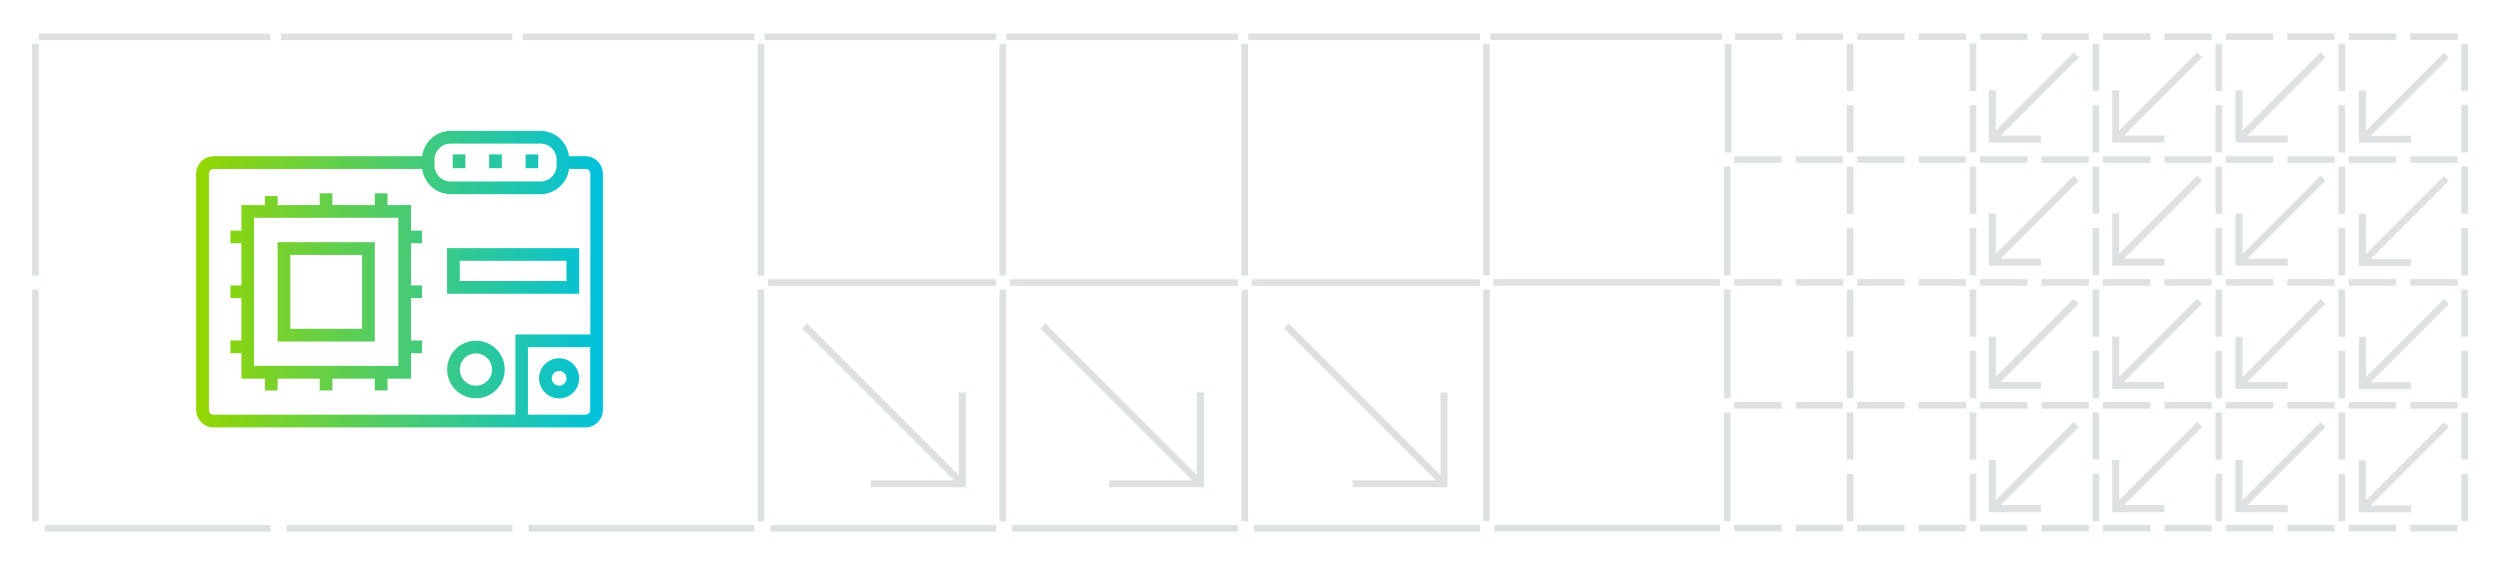
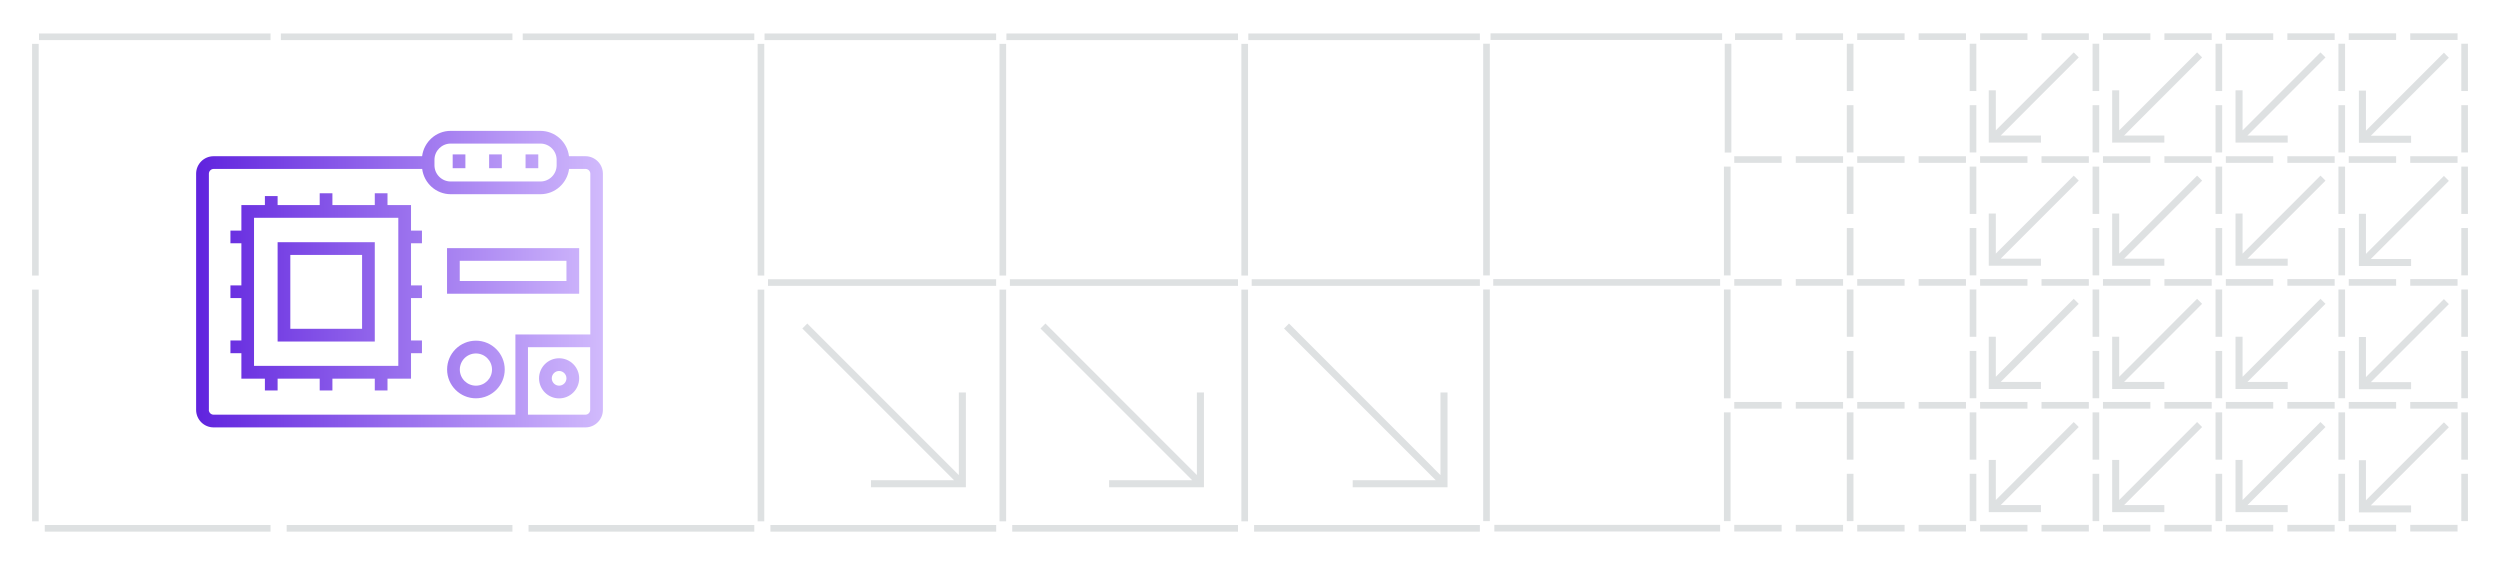
<svg xmlns="http://www.w3.org/2000/svg" id="Layer_1" data-name="Layer 1" width="354" height="80" viewBox="0 0 354 80">
  <defs>
    <style>
      .cls-1, .cls-2 {
        fill: #7d868c;
      }

      .cls-3 {
        fill: url(#New_Gradient_Swatch_7);
      }

      .cls-4, .cls-2 {
        opacity: .25;
      }
    </style>
    <linearGradient id="New_Gradient_Swatch_7" data-name="New Gradient Swatch 7" x1="268.62" y1="39.52" x2="326.22" y2="39.52" gradientTransform="translate(-240.85)" gradientUnits="userSpaceOnUse">
-       <stop offset="0" stop-color="#95d600" />
-       <stop offset="1" stop-color="#00c1de" />
+       <stop offset="0" stop-color="#6023DE" />
+       <stop offset="1" stop-color="#D1BAFC" />
    </linearGradient>
  </defs>
  <g class="cls-4">
    <rect class="cls-1" x="348.52" y="6.19" width=".94" height="6.7" />
    <rect class="cls-1" x="341.29" y="4.72" width="6.7" height=".94" />
    <rect class="cls-1" x="332.58" y="4.72" width="6.71" height=".94" />
    <rect class="cls-1" x="331.12" y="6.19" width=".94" height="6.7" />
    <rect class="cls-1" x="323.89" y="4.72" width="6.7" height=".94" />
    <rect class="cls-1" x="313.72" y="6.19" width=".94" height="6.7" />
    <rect class="cls-1" x="306.48" y="4.72" width="6.7" height=".94" />
    <rect class="cls-1" x="315.18" y="4.72" width="6.71" height=".94" />
    <rect class="cls-1" x="296.31" y="6.19" width=".94" height="6.7" />
    <rect class="cls-1" x="289.08" y="4.72" width="6.7" height=".94" />
    <rect class="cls-1" x="297.78" y="4.72" width="6.71" height=".94" />
    <rect class="cls-1" x="280.38" y="4.72" width="6.71" height=".94" />
    <rect class="cls-1" x="278.91" y="6.19" width=".94" height="6.7" />
    <rect class="cls-1" x="271.68" y="4.72" width="6.7" height=".94" />
    <rect class="cls-1" x="261.51" y="6.19" width=".94" height="6.7" />
    <rect class="cls-1" x="262.98" y="4.72" width="6.71" height=".94" />
    <rect class="cls-1" x="254.28" y="4.72" width="6.7" height=".94" />
    <rect class="cls-1" x="245.68" y="4.72" width="6.71" height=".94" />
    <rect class="cls-1" x="244.22" y="6.19" width=".94" height="15.41" />
    <rect class="cls-1" x="211.06" y="4.72" width="32.79" height=".94" />
    <rect class="cls-1" x="348.52" y="23.59" width=".94" height="6.7" />
    <rect class="cls-1" x="341.29" y="22.12" width="6.7" height=".94" />
    <rect class="cls-1" x="348.52" y="14.89" width=".94" height="6.7" />
    <rect class="cls-1" x="323.89" y="22.12" width="6.7" height=".94" />
    <rect class="cls-1" x="331.12" y="23.59" width=".94" height="6.7" />
    <rect class="cls-1" x="331.12" y="14.89" width=".94" height="6.7" />
    <rect class="cls-1" x="332.58" y="22.12" width="6.71" height=".94" />
    <rect class="cls-1" x="306.48" y="22.12" width="6.7" height=".94" />
    <rect class="cls-1" x="313.72" y="23.59" width=".94" height="6.7" />
    <rect class="cls-1" x="313.72" y="14.89" width=".94" height="6.7" />
    <rect class="cls-1" x="315.18" y="22.12" width="6.71" height=".94" />
    <rect class="cls-1" x="297.78" y="22.12" width="6.71" height=".94" />
    <rect class="cls-1" x="296.31" y="23.59" width=".94" height="6.7" />
    <rect class="cls-1" x="289.08" y="22.12" width="6.7" height=".94" />
    <rect class="cls-1" x="296.31" y="14.89" width=".94" height="6.7" />
    <rect class="cls-1" x="278.91" y="14.89" width=".94" height="6.7" />
    <rect class="cls-1" x="280.38" y="22.12" width="6.71" height=".94" />
    <rect class="cls-1" x="271.68" y="22.12" width="6.7" height=".94" />
    <rect class="cls-1" x="278.91" y="23.59" width=".94" height="6.7" />
    <rect class="cls-1" x="261.51" y="14.89" width=".94" height="6.7" />
    <rect class="cls-1" x="261.51" y="23.59" width=".94" height="6.7" />
    <rect class="cls-1" x="254.28" y="22.12" width="6.7" height=".94" />
    <rect class="cls-1" x="262.98" y="22.12" width="6.71" height=".94" />
    <rect class="cls-1" x="244.11" y="23.59" width=".94" height="15.41" />
    <rect class="cls-1" x="245.57" y="22.12" width="6.71" height=".94" />
    <rect class="cls-1" x="348.52" y="32.29" width=".94" height="6.7" />
    <rect class="cls-1" x="348.52" y="40.99" width=".94" height="6.7" />
    <rect class="cls-1" x="341.29" y="39.52" width="6.7" height=".94" />
    <rect class="cls-1" x="331.12" y="32.29" width=".94" height="6.7" />
    <rect class="cls-1" x="331.12" y="40.99" width=".94" height="6.7" />
    <rect class="cls-1" x="323.89" y="39.52" width="6.7" height=".94" />
    <rect class="cls-1" x="332.58" y="39.52" width="6.71" height=".94" />
    <rect class="cls-1" x="313.72" y="32.29" width=".94" height="6.7" />
    <rect class="cls-1" x="306.48" y="39.52" width="6.7" height=".94" />
    <rect class="cls-1" x="315.18" y="39.52" width="6.71" height=".94" />
    <rect class="cls-1" x="313.72" y="40.99" width=".94" height="6.7" />
    <rect class="cls-1" x="296.31" y="40.99" width=".94" height="6.7" />
    <rect class="cls-1" x="296.31" y="32.29" width=".94" height="6.7" />
    <rect class="cls-1" x="297.78" y="39.52" width="6.71" height=".94" />
    <rect class="cls-1" x="289.08" y="39.52" width="6.7" height=".94" />
    <rect class="cls-1" x="271.68" y="39.52" width="6.7" height=".94" />
    <rect class="cls-1" x="278.91" y="32.29" width=".94" height="6.7" />
    <rect class="cls-1" x="280.38" y="39.52" width="6.71" height=".94" />
    <rect class="cls-1" x="278.91" y="40.99" width=".94" height="6.7" />
    <rect class="cls-1" x="261.51" y="40.99" width=".94" height="6.7" />
    <rect class="cls-1" x="261.51" y="32.29" width=".94" height="6.7" />
    <rect class="cls-1" x="262.98" y="39.52" width="6.71" height=".94" />
    <rect class="cls-1" x="254.28" y="39.52" width="6.7" height=".94" />
    <rect class="cls-1" x="210.02" y="6.19" width=".94" height="32.81" />
    <rect class="cls-1" x="210.02" y="40.99" width=".94" height="32.8" />
    <rect class="cls-1" x="245.57" y="39.52" width="6.71" height=".94" />
    <rect class="cls-1" x="341.29" y="56.92" width="6.7" height=".94" />
    <rect class="cls-1" x="348.52" y="49.69" width=".94" height="6.7" />
    <rect class="cls-1" x="348.52" y="58.39" width=".94" height="6.7" />
    <rect class="cls-1" x="331.12" y="49.69" width=".94" height="6.7" />
    <rect class="cls-1" x="332.58" y="56.92" width="6.71" height=".94" />
    <rect class="cls-1" x="323.89" y="56.92" width="6.7" height=".94" />
    <rect class="cls-1" x="331.12" y="58.39" width=".94" height="6.7" />
    <rect class="cls-1" x="313.72" y="58.39" width=".94" height="6.7" />
    <rect class="cls-1" x="313.72" y="49.69" width=".94" height="6.7" />
    <rect class="cls-1" x="306.48" y="56.92" width="6.7" height=".94" />
    <rect class="cls-1" x="315.18" y="56.92" width="6.71" height=".94" />
    <rect class="cls-1" x="296.31" y="49.69" width=".94" height="6.7" />
    <rect class="cls-1" x="296.31" y="58.39" width=".94" height="6.7" />
    <rect class="cls-1" x="289.08" y="56.92" width="6.7" height=".94" />
    <rect class="cls-1" x="297.78" y="56.92" width="6.71" height=".94" />
    <rect class="cls-1" x="271.68" y="56.92" width="6.7" height=".94" />
    <rect class="cls-1" x="280.38" y="56.92" width="6.71" height=".94" />
    <rect class="cls-1" x="278.91" y="49.69" width=".94" height="6.7" />
    <rect class="cls-1" x="278.91" y="58.39" width=".94" height="6.7" />
    <rect class="cls-1" x="254.28" y="56.92" width="6.7" height=".94" />
    <rect class="cls-1" x="261.51" y="49.69" width=".94" height="6.7" />
    <rect class="cls-1" x="261.51" y="58.39" width=".94" height="6.7" />
    <rect class="cls-1" x="262.98" y="56.92" width="6.71" height=".94" />
    <rect class="cls-1" x="245.57" y="56.92" width="6.71" height=".94" />
    <rect class="cls-1" x="244.11" y="58.39" width=".94" height="15.4" />
    <rect class="cls-1" x="244.11" y="40.99" width=".94" height="15.41" />
    <rect class="cls-1" x="341.29" y="74.32" width="6.7" height=".94" />
    <rect class="cls-1" x="348.52" y="67.09" width=".94" height="6.7" />
    <rect class="cls-1" x="332.58" y="74.32" width="6.71" height=".94" />
    <rect class="cls-1" x="323.89" y="74.32" width="6.7" height=".94" />
    <rect class="cls-1" x="331.12" y="67.09" width=".94" height="6.7" />
    <rect class="cls-1" x="315.18" y="74.32" width="6.71" height=".94" />
    <rect class="cls-1" x="306.48" y="74.32" width="6.7" height=".94" />
    <rect class="cls-1" x="313.72" y="67.09" width=".94" height="6.7" />
    <rect class="cls-1" x="297.78" y="74.32" width="6.71" height=".94" />
    <rect class="cls-1" x="296.31" y="67.09" width=".94" height="6.7" />
    <rect class="cls-1" x="289.08" y="74.32" width="6.7" height=".94" />
    <rect class="cls-1" x="278.91" y="67.09" width=".94" height="6.7" />
    <rect class="cls-1" x="271.68" y="74.32" width="6.7" height=".94" />
    <rect class="cls-1" x="280.38" y="74.32" width="6.71" height=".94" />
    <rect class="cls-1" x="261.51" y="67.09" width=".94" height="6.7" />
    <rect class="cls-1" x="254.28" y="74.32" width="6.7" height=".94" />
    <rect class="cls-1" x="262.98" y="74.32" width="6.71" height=".94" />
    <rect class="cls-1" x="245.57" y="74.32" width="6.71" height=".94" />
    <polygon class="cls-1" points="218.15 39.52 243.57 39.52 243.57 40.46 218.15 40.46 211.6 40.46 211.44 40.46 211.44 39.52 211.6 39.52 218.15 39.52" />
    <rect class="cls-1" x="211.6" y="74.32" width="31.97" height=".94" />
    <rect class="cls-1" x="176.76" y="4.74" width="32.79" height=".94" />
    <rect class="cls-1" x="175.78" y="41.01" width=".94" height="32.81" />
    <rect class="cls-1" x="175.78" y="6.21" width=".94" height="32.81" />
    <polygon class="cls-1" points="183.95 39.54 209.55 39.54 209.55 40.48 183.95 40.48 177.58 40.48 177.24 40.48 177.24 39.54 177.58 39.54 183.95 39.54" />
    <rect class="cls-1" x="177.58" y="74.34" width="31.97" height=".94" />
    <rect class="cls-1" x="142.51" y="4.74" width="32.79" height=".94" />
    <rect class="cls-1" x="141.53" y="41.01" width=".94" height="32.81" />
    <rect class="cls-1" x="141.53" y="6.21" width=".94" height="32.81" />
    <polygon class="cls-1" points="149.7 39.54 175.3 39.54 175.3 40.48 149.7 40.48 143.33 40.48 143 40.48 143 39.54 143.33 39.54 149.7 39.54" />
    <rect class="cls-1" x="143.33" y="74.34" width="31.97" height=".94" />
    <rect class="cls-1" x="108.26" y="4.74" width="32.79" height=".94" />
    <rect class="cls-1" x="107.28" y="6.21" width=".94" height="32.81" />
    <rect class="cls-1" x="107.28" y="41.01" width=".94" height="32.81" />
    <polygon class="cls-1" points="115.45 39.54 141.05 39.54 141.05 40.48 115.45 40.48 109.09 40.48 108.75 40.48 108.75 39.54 109.09 39.54 115.45 39.54" />
    <rect class="cls-1" x="109.09" y="74.34" width="31.97" height=".94" />
    <rect class="cls-1" x="74.02" y="4.74" width="32.79" height=".94" />
    <rect class="cls-1" x="74.84" y="74.34" width="31.97" height=".94" />
    <rect class="cls-1" x="39.77" y="4.74" width="32.79" height=".94" />
    <rect class="cls-1" x="40.59" y="74.34" width="31.97" height=".94" />
    <rect class="cls-1" x="5.52" y="4.74" width="32.79" height=".94" />
    <rect class="cls-1" x="4.54" y="41.01" width=".94" height="32.81" />
    <rect class="cls-1" x="4.54" y="6.21" width=".94" height="32.81" />
    <rect class="cls-1" x="6.34" y="74.34" width="31.97" height=".94" />
  </g>
  <path class="cls-3" d="m82.9,22.12h-2.33c-.25-2.02-1.96-3.59-4.05-3.59h-12.7c-2.09,0-3.79,1.57-4.05,3.59h-29.52c-1.37,0-2.48,1.11-2.48,2.48v33.44c0,1.37,1.11,2.48,2.48,2.48h52.64c1.37,0,2.48-1.11,2.48-2.48V24.6c0-1.37-1.11-2.48-2.48-2.48Zm-21.38.51c0-1.27,1.03-2.3,2.3-2.3h12.7c1.27,0,2.3,1.03,2.3,2.3v.77c0,1.27-1.03,2.3-2.3,2.3h-12.7c-1.27,0-2.3-1.03-2.3-2.3v-.77Zm-31.94,35.41V24.6c0-.37.3-.68.68-.68h29.52c.26,2.01,1.96,3.58,4.05,3.58h12.7c2.08,0,3.79-1.57,4.05-3.58h2.33c.37,0,.68.3.68.68v22.76h-10.61v11.36H30.25c-.37,0-.68-.3-.68-.68Zm53.32.68h-8.14v-9.56h8.81v8.88c0,.37-.3.68-.68.68Zm-15.51-10.48c-2.25,0-4.08,1.83-4.08,4.08s1.83,4.08,4.08,4.08,4.08-1.83,4.08-4.08-1.83-4.08-4.08-4.08Zm0,6.37c-1.26,0-2.28-1.02-2.28-2.28s1.02-2.28,2.28-2.28,2.28,1.02,2.28,2.28-1.02,2.28-2.28,2.28Zm11.78-3.88c-1.57,0-2.84,1.27-2.84,2.84s1.27,2.84,2.84,2.84,2.84-1.27,2.84-2.84-1.27-2.84-2.84-2.84Zm0,3.88c-.57,0-1.04-.47-1.04-1.04s.47-1.04,1.04-1.04,1.04.47,1.04,1.04-.47,1.04-1.04,1.04Zm-20.97-25.57h-3.33v-1.67h-1.8v1.67h-6v-1.67h-1.8v1.67h-5.96v-1.28h-1.8v1.28h-3.33v3.61h-1.55v1.8h1.55v5.96h-1.55v1.8h1.55v6h-1.55v1.8h1.55v3.61h3.33v1.67h1.8v-1.67h5.96v1.67h1.8v-1.67h6v1.67h1.8v-1.67h3.33v-3.61h1.55v-1.8h-1.55v-6h1.55v-1.8h-1.55v-5.96h1.55v-1.8h-1.55v-3.61Zm-1.8,22.77h-20.43v-20.97h20.43v20.97Zm-3.33-17.51h-13.76v14.06h13.76v-14.06Zm-1.8,12.26h-10.16v-10.46h10.16v10.46Zm30.74-11.42h-18.71s0,6.45,0,6.45h18.71s0-6.45,0-6.45Zm-1.8,4.65h-15.11v-2.86h15.11v2.86Zm-14.31-15.97h-1.8v-1.96h1.8v1.96Zm5.16,0h-1.8v-1.96h1.8v1.96Zm5.16,0h-1.8s0-1.96,0-1.96h1.8s0,1.96,0,1.96Z" />
  <g class="cls-4">
    <polygon class="cls-1" points="294 60.11 293.64 59.76 282.61 70.8 282.61 65.13 281.61 65.13 281.61 72.52 289 72.52 289 71.52 283.3 71.52 294.35 60.47 294 60.11" />
    <polygon class="cls-1" points="311.11 59.76 300.08 70.8 300.08 65.13 299.08 65.13 299.08 72.52 306.47 72.52 306.47 71.52 300.77 71.52 311.82 60.47 311.11 59.76" />
    <line class="cls-1" x1="328.94" y1="60.11" x2="328.94" y2="60.11" />
    <polygon class="cls-1" points="328.94 60.11 328.58 59.76 317.55 70.8 317.55 65.13 316.55 65.13 316.55 72.52 323.94 72.52 323.94 71.52 318.24 71.52 329.29 60.47 328.94 60.11" />
    <polygon class="cls-1" points="346.06 59.8 335.02 70.84 335.02 65.16 334.02 65.16 334.02 72.56 341.41 72.56 341.41 71.56 335.71 71.56 346.76 60.5 346.06 59.8" />
    <polygon class="cls-1" points="282.61 53.35 282.61 47.68 281.61 47.68 281.61 55.08 289 55.08 289 54.08 283.3 54.08 294.35 43.02 293.64 42.31 282.61 53.35" />
    <polygon class="cls-1" points="300.08 53.35 300.08 47.68 299.08 47.68 299.08 55.08 306.47 55.08 306.47 54.08 300.77 54.08 311.82 43.02 311.11 42.31 300.08 53.35" />
    <line class="cls-1" x1="328.94" y1="42.67" x2="328.94" y2="42.67" />
    <polygon class="cls-1" points="328.58 42.31 317.55 53.35 317.55 47.68 316.55 47.68 316.55 55.08 323.94 55.08 323.94 54.08 318.24 54.08 329.29 43.02 328.94 42.67 328.58 42.31" />
    <line class="cls-1" x1="346.41" y1="42.71" x2="346.41" y2="42.7" />
    <polygon class="cls-1" points="346.06 42.35 335.02 53.39 335.02 47.72 334.02 47.72 334.02 55.11 341.41 55.11 341.41 54.11 335.71 54.11 346.76 43.06 346.41 42.71 346.06 42.35" />
    <line class="cls-1" x1="294" y1="25.22" x2="294" y2="25.22" />
    <polygon class="cls-1" points="293.64 24.87 282.61 35.91 282.61 30.24 281.61 30.24 281.61 37.63 289 37.63 289 36.63 283.3 36.63 294.35 25.58 294 25.22 293.64 24.87" />
    <line class="cls-1" x1="311.47" y1="25.22" x2="311.47" y2="25.22" />
    <polygon class="cls-1" points="311.11 24.87 300.08 35.91 300.08 30.24 299.08 30.24 299.08 37.63 306.47 37.63 306.47 36.63 300.77 36.63 311.82 25.58 311.47 25.22 311.11 24.87" />
    <line class="cls-1" x1="328.94" y1="25.22" x2="328.94" y2="25.22" />
    <polygon class="cls-1" points="328.58 24.87 317.55 35.91 317.55 30.24 316.55 30.24 316.55 37.63 323.94 37.63 323.94 36.63 318.24 36.63 329.29 25.58 328.94 25.22 328.58 24.87" />
    <polygon class="cls-1" points="346.06 24.91 335.02 35.95 335.02 30.27 334.02 30.27 334.02 37.67 341.41 37.67 341.41 36.67 335.71 36.67 346.76 25.61 346.41 25.26 346.06 24.91" />
    <polygon class="cls-1" points="282.61 18.46 282.61 12.79 281.61 12.79 281.61 20.19 289 20.19 289 19.19 283.3 19.19 294.35 8.13 293.64 7.42 282.61 18.46" />
    <polygon class="cls-1" points="300.08 18.46 300.08 12.79 299.08 12.79 299.08 20.19 306.47 20.19 306.47 19.19 300.77 19.19 311.82 8.13 311.11 7.42 300.08 18.46" />
    <line class="cls-1" x1="328.94" y1="7.78" x2="328.94" y2="7.78" />
    <polygon class="cls-1" points="328.58 7.42 317.55 18.46 317.55 12.79 316.55 12.79 316.55 20.19 323.94 20.19 323.94 19.19 318.24 19.19 329.29 8.13 328.94 7.78 328.58 7.42" />
    <line class="cls-1" x1="346.41" y1="7.82" x2="346.41" y2="7.82" />
    <polygon class="cls-1" points="341.41 19.22 335.71 19.22 346.76 8.17 346.41 7.82 346.06 7.46 335.02 18.5 335.02 12.83 334.02 12.83 334.02 20.22 341.41 20.22 341.41 19.22" />
  </g>
  <polygon class="cls-2" points="113.61 46.52 114.31 45.81 135.77 67.27 135.77 55.57 136.77 55.57 136.77 69 123.33 69 123.33 68 135.09 68 113.61 46.52" />
  <polygon class="cls-2" points="147.33 46.52 148.03 45.81 169.48 67.27 169.48 55.57 170.48 55.57 170.48 69 157.05 69 157.05 68 168.81 68 147.33 46.52" />
  <polygon class="cls-2" points="181.82 46.52 182.52 45.81 203.97 67.27 203.97 55.57 204.97 55.57 204.97 69 191.54 69 191.54 68 203.3 68 181.82 46.52" />
</svg>
